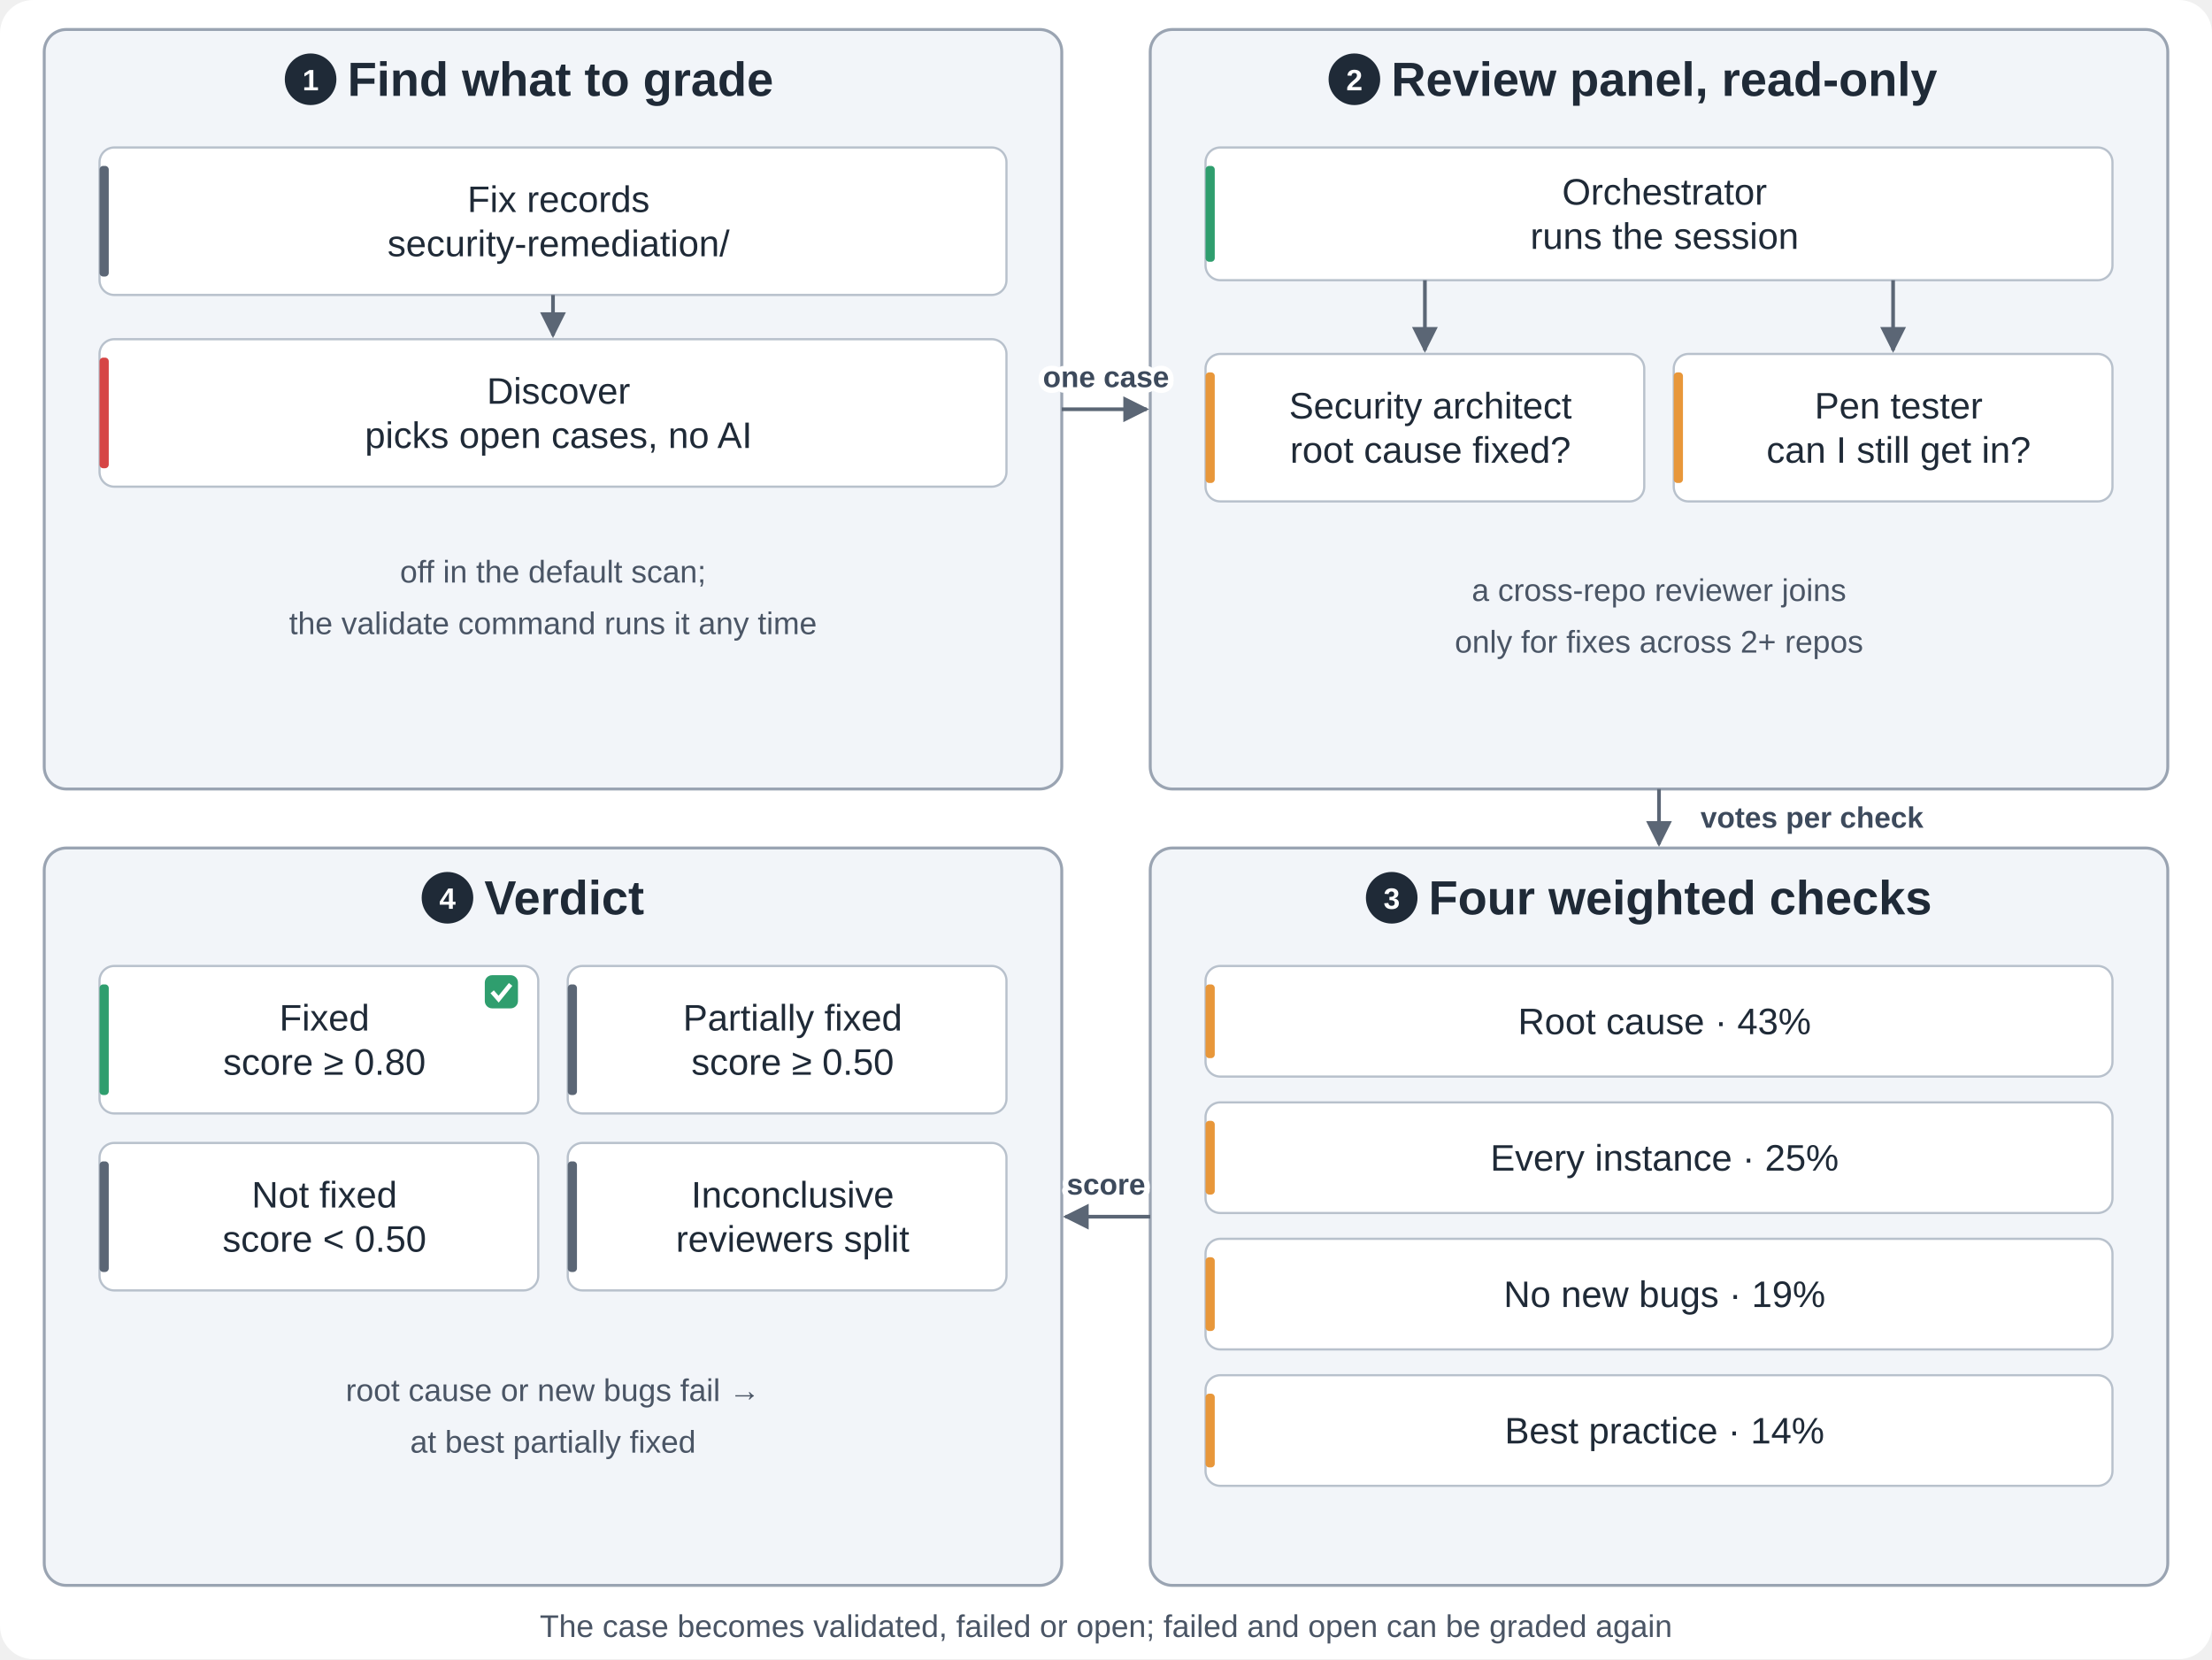
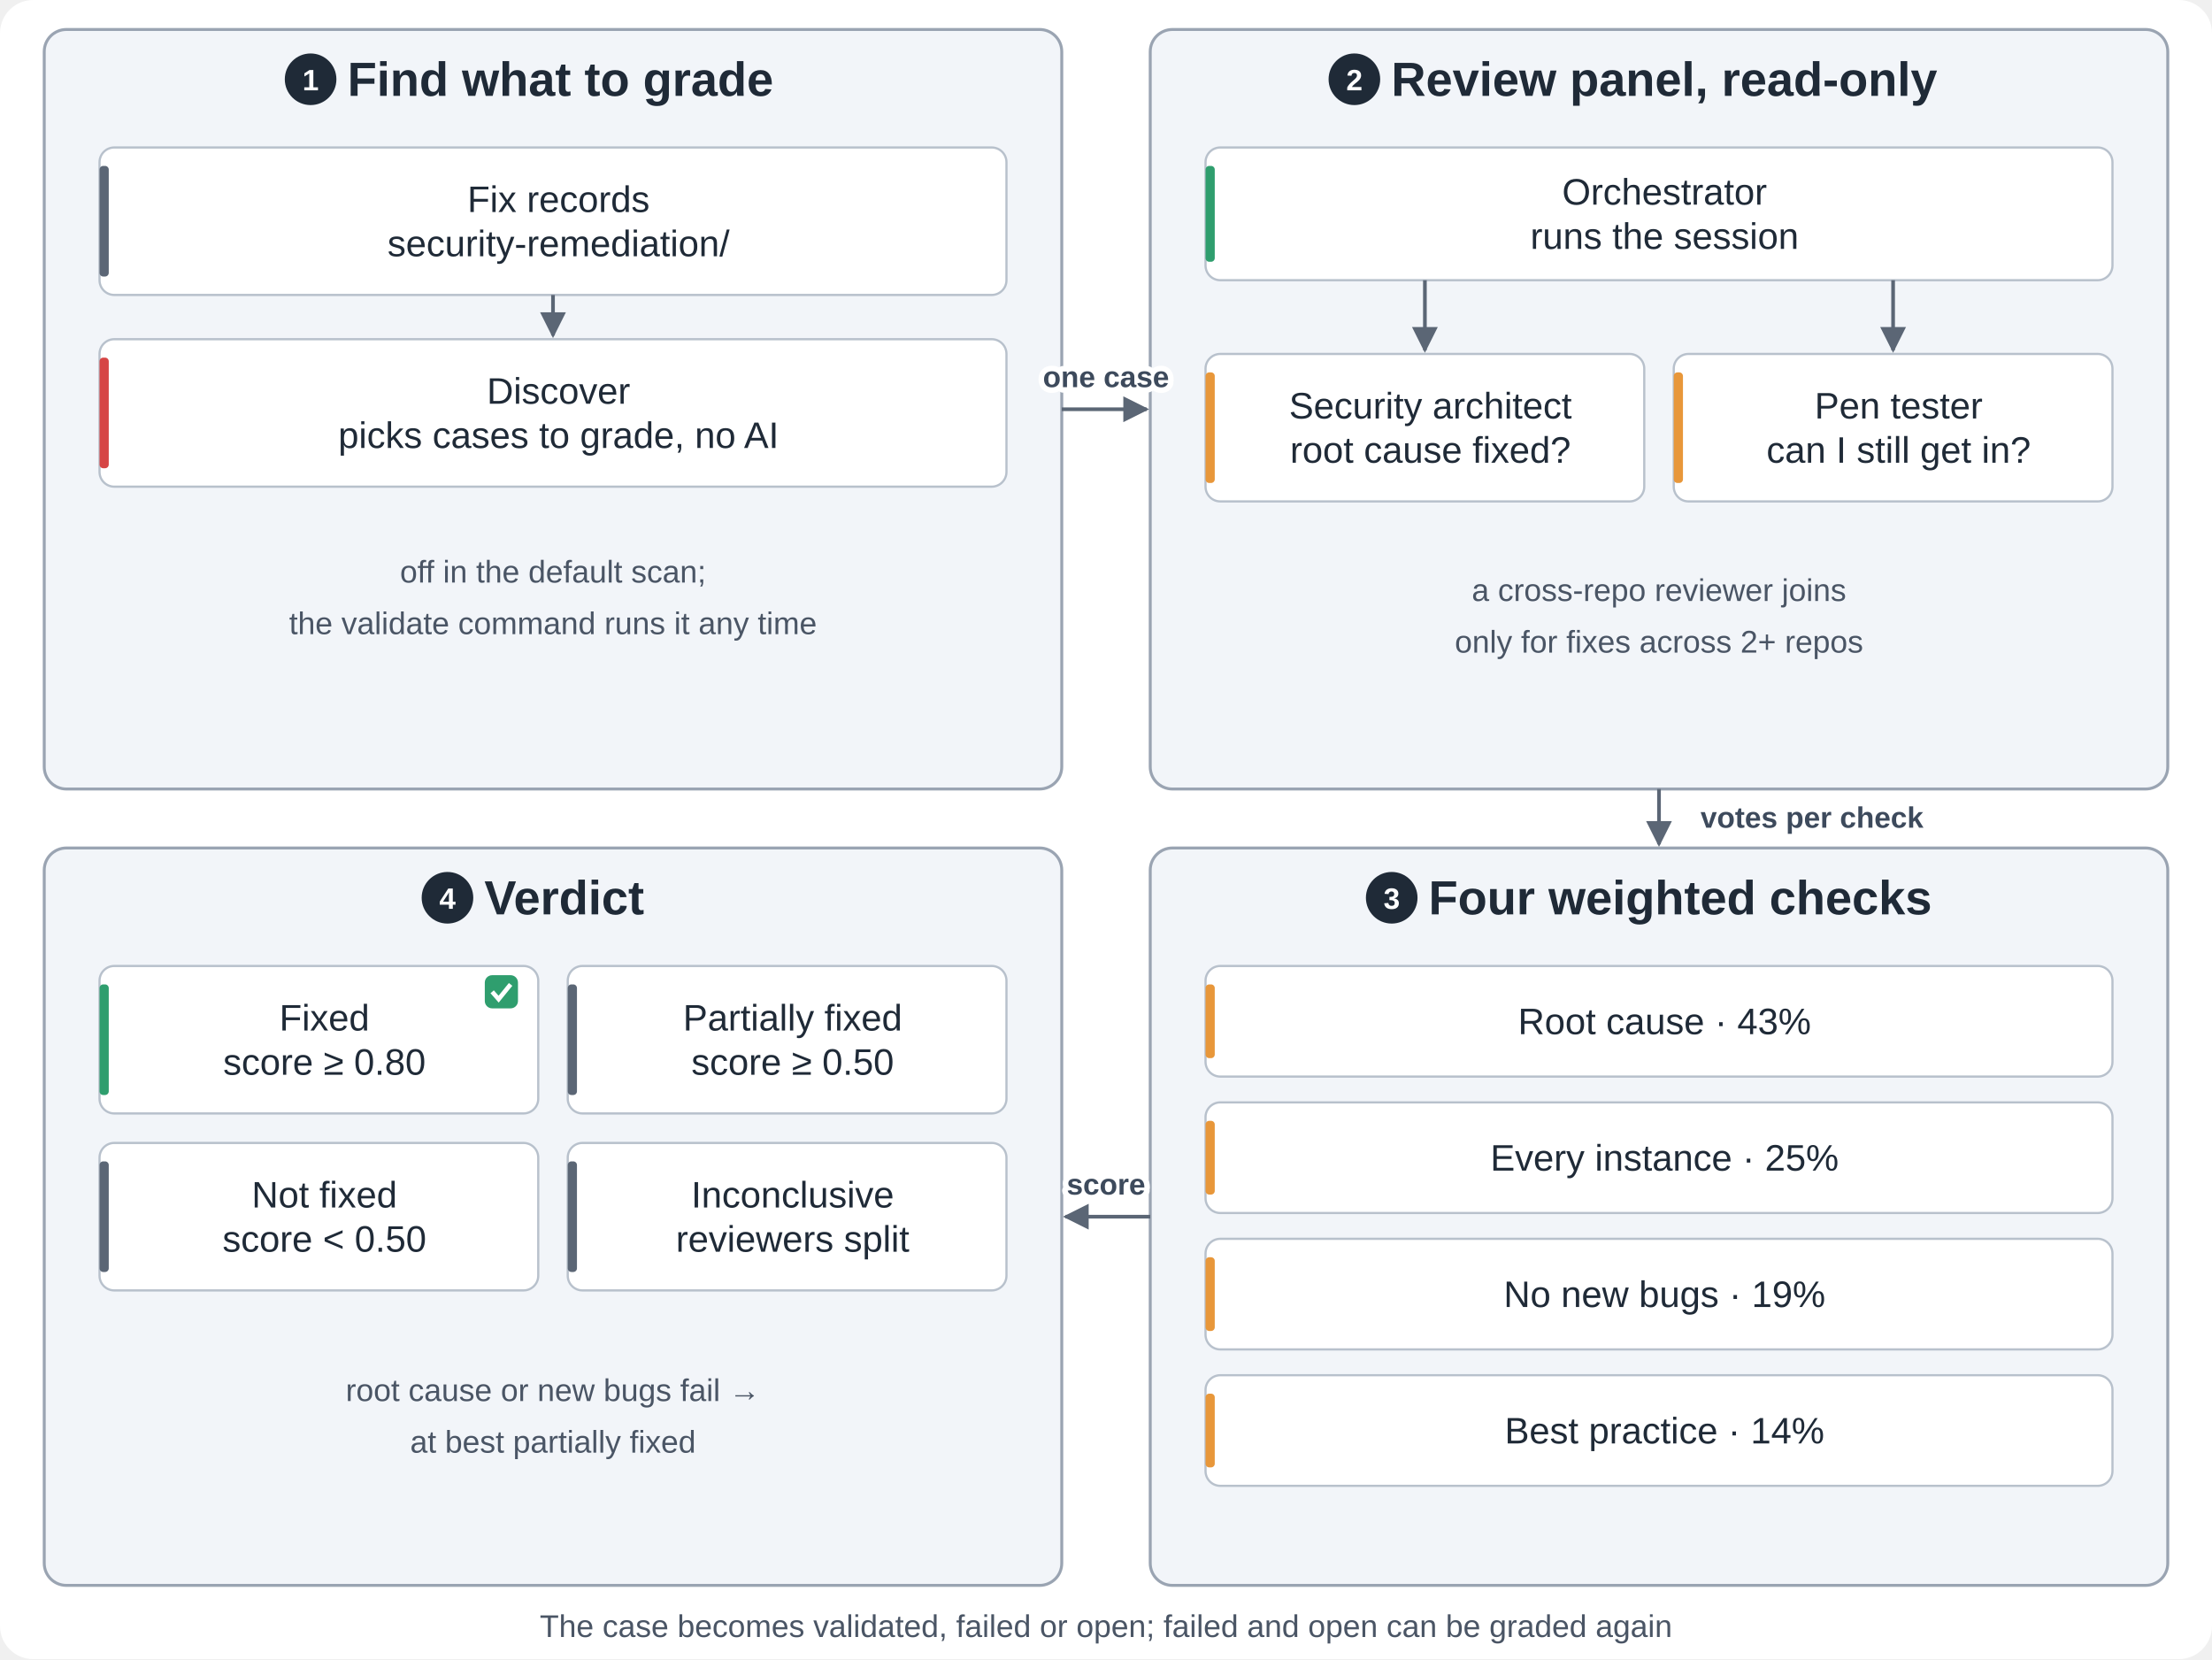
<svg xmlns="http://www.w3.org/2000/svg" viewBox="0 0 1200 900" width="1200" height="900" role="img" aria-labelledby="t d">
  <defs>
    <marker id="arr" viewBox="0 0 10 10" refX="9" refY="5" markerWidth="7" markerHeight="7" orient="auto">
      <path d="M0 0L10 5L0 10z" fill="#5b6675" />
    </marker>
    <marker id="ca" viewBox="0 0 10 10" refX="5" refY="5" markerWidth="6" markerHeight="6" orient="auto">
      <path d="M0 0L10 5L0 10z" fill="#5b6675" />
    </marker>
  </defs>
  <style>
text{font-family:-apple-system,"Helvetica Neue",Arial,"PingFang SC",sans-serif;fill:#1f2a37}
.gt{font-size:26px;font-weight:700}
.st{font-size:20px;font-weight:700}
.ag{font-size:20px}
.q{font-size:18px;fill:#3d4a5c}
.lb{font-size:17px;fill:#4a5565}
.al{font-size:16px;font-weight:600;fill:#3d4a5c;paint-order:stroke;stroke:#ffffff;stroke-width:6px;stroke-linejoin:round}
.grp{fill:#f2f5f9;stroke:#9aa4b2;stroke-width:1.6}
.sub{fill:#e8edf3;stroke:#b8c1cc;stroke-width:1.2}
.agent{fill:#ffffff;stroke:#b8c1cc;stroke-width:1.2}
.human{fill:#d6e6fb;stroke:#9cbbe6;stroke-width:1.2}
.front{fill:#dcf0e0;stroke:#9ccfa8;stroke-width:1.2}
.flow{stroke:#5b6675;stroke-width:2;fill:none;marker-end:url(#arr)}
.back{stroke-dasharray:7 5}
.cyc{stroke:#5b6675;stroke-width:2;fill:none;marker-end:url(#ca)}
.num{fill:#1f2a37}
.numt{font-size:16px;font-weight:700;fill:#ffffff}
</style>
  <rect width="1200" height="900" rx="18" fill="#ffffff" />
  <rect x="24" y="16" width="552" height="412" rx="12" class="grp" />
  <circle cx="168.5" cy="43" r="14" class="num" />
  <text x="168.5" y="49" class="numt" text-anchor="middle">1</text>
  <text x="188.5" y="52" class="gt" text-anchor="start">Find what to grade</text>
  <rect x="54" y="80" width="492" height="80" rx="8" class="agent" />
  <rect x="54" y="90" width="5" height="60" rx="2" fill="#5b6675" />
  <text x="303.0" y="115.0" class="ag" text-anchor="middle">Fix records</text>
  <text x="303.0" y="139.0" class="ag" text-anchor="middle">security-remediation/</text>
  <rect x="54" y="184" width="492" height="80" rx="8" class="agent" />
  <rect x="54" y="194" width="5" height="60" rx="2" fill="#d64545" />
  <text x="303.0" y="219.0" class="ag" text-anchor="middle">Discover</text>
-   <text x="303.0" y="243.0" class="ag" text-anchor="middle">picks open cases, no AI</text>
+   <text x="303.0" y="243.0" class="ag" text-anchor="middle">picks cases to grade, no AI</text>
  <path d="M300.0 160V182" class="flow" />
  <text x="300.0" y="316" class="lb" text-anchor="middle">off in the default scan;</text>
  <text x="300.0" y="344" class="lb" text-anchor="middle">the validate command runs it any time</text>
  <rect x="624" y="16" width="552" height="412" rx="12" class="grp" />
  <circle cx="734.75" cy="43" r="14" class="num" />
  <text x="734.75" y="49" class="numt" text-anchor="middle">2</text>
  <text x="754.75" y="52" class="gt" text-anchor="start">Review panel, read-only</text>
  <rect x="654" y="80" width="492" height="72" rx="8" class="agent" />
  <rect x="654" y="90" width="5" height="52" rx="2" fill="#2f9e6e" />
  <text x="903.0" y="111.0" class="ag" text-anchor="middle">Orchestrator</text>
  <text x="903.0" y="135.0" class="ag" text-anchor="middle">runs the session</text>
  <rect x="654" y="192" width="238" height="80" rx="8" class="agent" />
  <rect x="654" y="202" width="5" height="60" rx="2" fill="#e8973a" />
  <text x="776.0" y="227.0" class="ag" text-anchor="middle">Security architect</text>
  <text x="776.0" y="251.0" class="ag" text-anchor="middle">root cause fixed?</text>
  <rect x="908" y="192" width="238" height="80" rx="8" class="agent" />
  <rect x="908" y="202" width="5" height="60" rx="2" fill="#e8973a" />
  <text x="1030.0" y="227.0" class="ag" text-anchor="middle">Pen tester</text>
  <text x="1030.0" y="251.0" class="ag" text-anchor="middle">can I still get in?</text>
  <path d="M773 152V190" class="flow" />
  <path d="M1027 152V190" class="flow" />
  <text x="900.0" y="326" class="lb" text-anchor="middle">a cross-repo reviewer joins</text>
  <text x="900.0" y="354" class="lb" text-anchor="middle">only for fixes across 2+ repos</text>
  <rect x="624" y="460" width="552" height="400" rx="12" class="grp" />
  <circle cx="755.0" cy="487" r="14" class="num" />
  <text x="755.0" y="493" class="numt" text-anchor="middle">3</text>
  <text x="775.0" y="496" class="gt" text-anchor="start">Four weighted checks</text>
  <rect x="654" y="524" width="492" height="60" rx="8" class="agent" />
  <rect x="654" y="534" width="5" height="40" rx="2" fill="#e8973a" />
  <text x="903.0" y="561.0" class="ag" text-anchor="middle">Root cause · 43%</text>
  <rect x="654" y="598" width="492" height="60" rx="8" class="agent" />
  <rect x="654" y="608" width="5" height="40" rx="2" fill="#e8973a" />
  <text x="903.0" y="635.0" class="ag" text-anchor="middle">Every instance · 25%</text>
  <rect x="654" y="672" width="492" height="60" rx="8" class="agent" />
  <rect x="654" y="682" width="5" height="40" rx="2" fill="#e8973a" />
  <text x="903.0" y="709.0" class="ag" text-anchor="middle">No new bugs · 19%</text>
  <rect x="654" y="746" width="492" height="60" rx="8" class="agent" />
  <rect x="654" y="756" width="5" height="40" rx="2" fill="#e8973a" />
  <text x="903.0" y="783.0" class="ag" text-anchor="middle">Best practice · 14%</text>
  <rect x="24" y="460" width="552" height="400" rx="12" class="grp" />
  <circle cx="242.75" cy="487" r="14" class="num" />
  <text x="242.75" y="493" class="numt" text-anchor="middle">4</text>
  <text x="262.75" y="496" class="gt" text-anchor="start">Verdict</text>
  <rect x="54" y="524" width="238" height="80" rx="8" class="agent" />
  <rect x="54" y="534" width="5" height="60" rx="2" fill="#2f9e6e" />
  <text x="176.0" y="559.0" class="ag" text-anchor="middle">Fixed</text>
  <text x="176.0" y="583.0" class="ag" text-anchor="middle">score ≥ 0.80</text>
  <rect x="308" y="524" width="238" height="80" rx="8" class="agent" />
  <rect x="308" y="534" width="5" height="60" rx="2" fill="#5b6675" />
  <text x="430.0" y="559.0" class="ag" text-anchor="middle">Partially fixed</text>
  <text x="430.0" y="583.0" class="ag" text-anchor="middle">score ≥ 0.50</text>
  <rect x="54" y="620" width="238" height="80" rx="8" class="agent" />
  <rect x="54" y="630" width="5" height="60" rx="2" fill="#5b6675" />
  <text x="176.0" y="655.0" class="ag" text-anchor="middle">Not fixed</text>
  <text x="176.0" y="679.0" class="ag" text-anchor="middle">score &lt; 0.50</text>
  <rect x="308" y="620" width="238" height="80" rx="8" class="agent" />
  <rect x="308" y="630" width="5" height="60" rx="2" fill="#5b6675" />
  <text x="430.0" y="655.0" class="ag" text-anchor="middle">Inconclusive</text>
  <text x="430.0" y="679.0" class="ag" text-anchor="middle">reviewers split</text>
  <g transform="translate(272 538)">
    <rect x="-9" y="-9" width="18" height="18" rx="4" fill="#2f9e6e" />
    <path d="M-5 0l3.5 4 6.5-8" stroke="#fff" stroke-width="2.4" fill="none" />
  </g>
  <text x="300.0" y="760" class="lb" text-anchor="middle">root cause or new bugs fail →</text>
  <text x="300.0" y="788" class="lb" text-anchor="middle">at best partially fixed</text>
  <path d="M576 222H622" class="flow" />
  <text x="600" y="210" class="al" text-anchor="middle">one case</text>
  <path d="M900.0 428V458" class="flow" />
  <text x="983.0" y="449" class="al" text-anchor="middle">votes per check</text>
  <path d="M624 660H578" class="flow" />
  <text x="600" y="648" class="al" text-anchor="middle">score</text>
  <text x="600" y="888" class="lb" text-anchor="middle">The case becomes validated, failed or open; failed and open can be graded again</text>
</svg>
